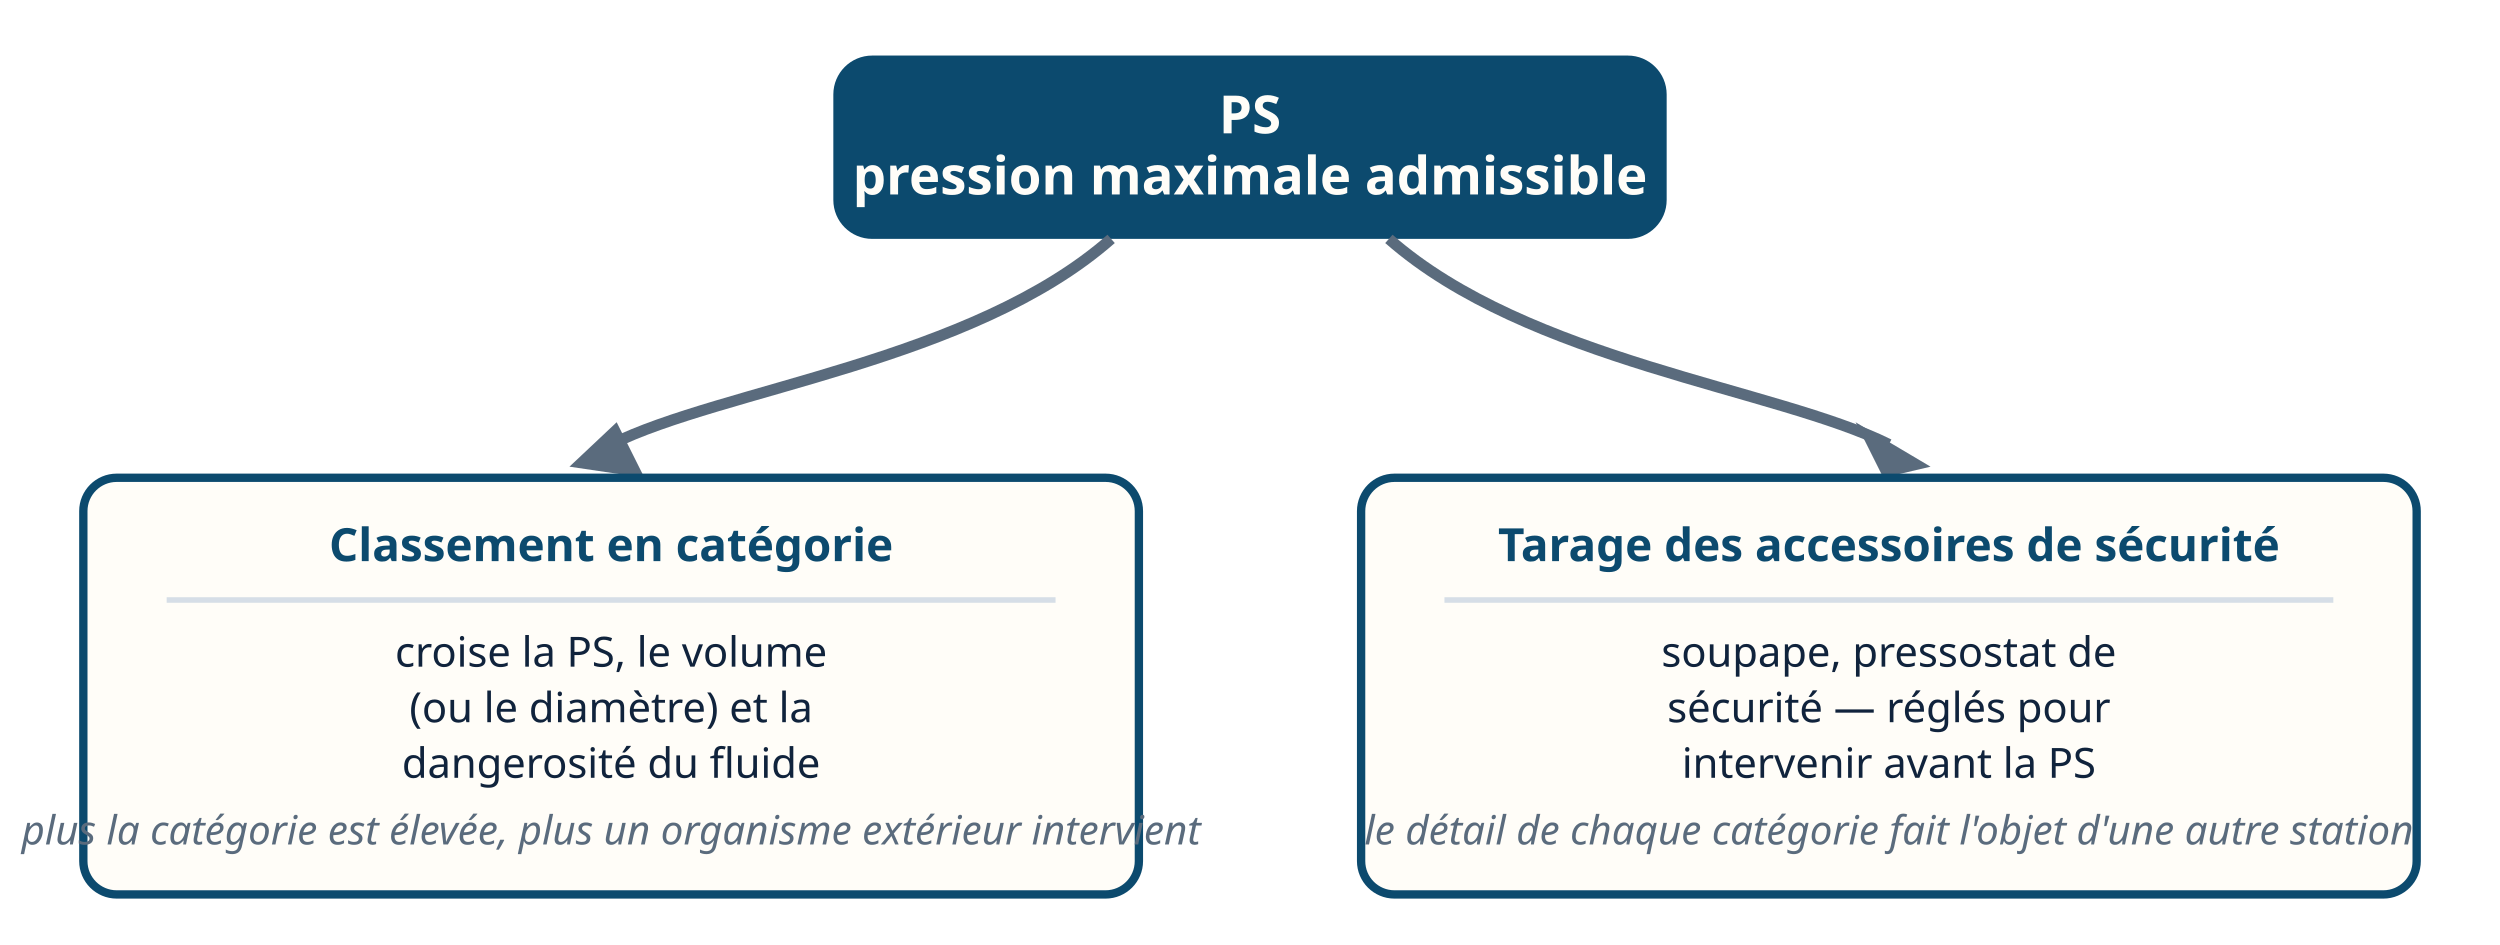
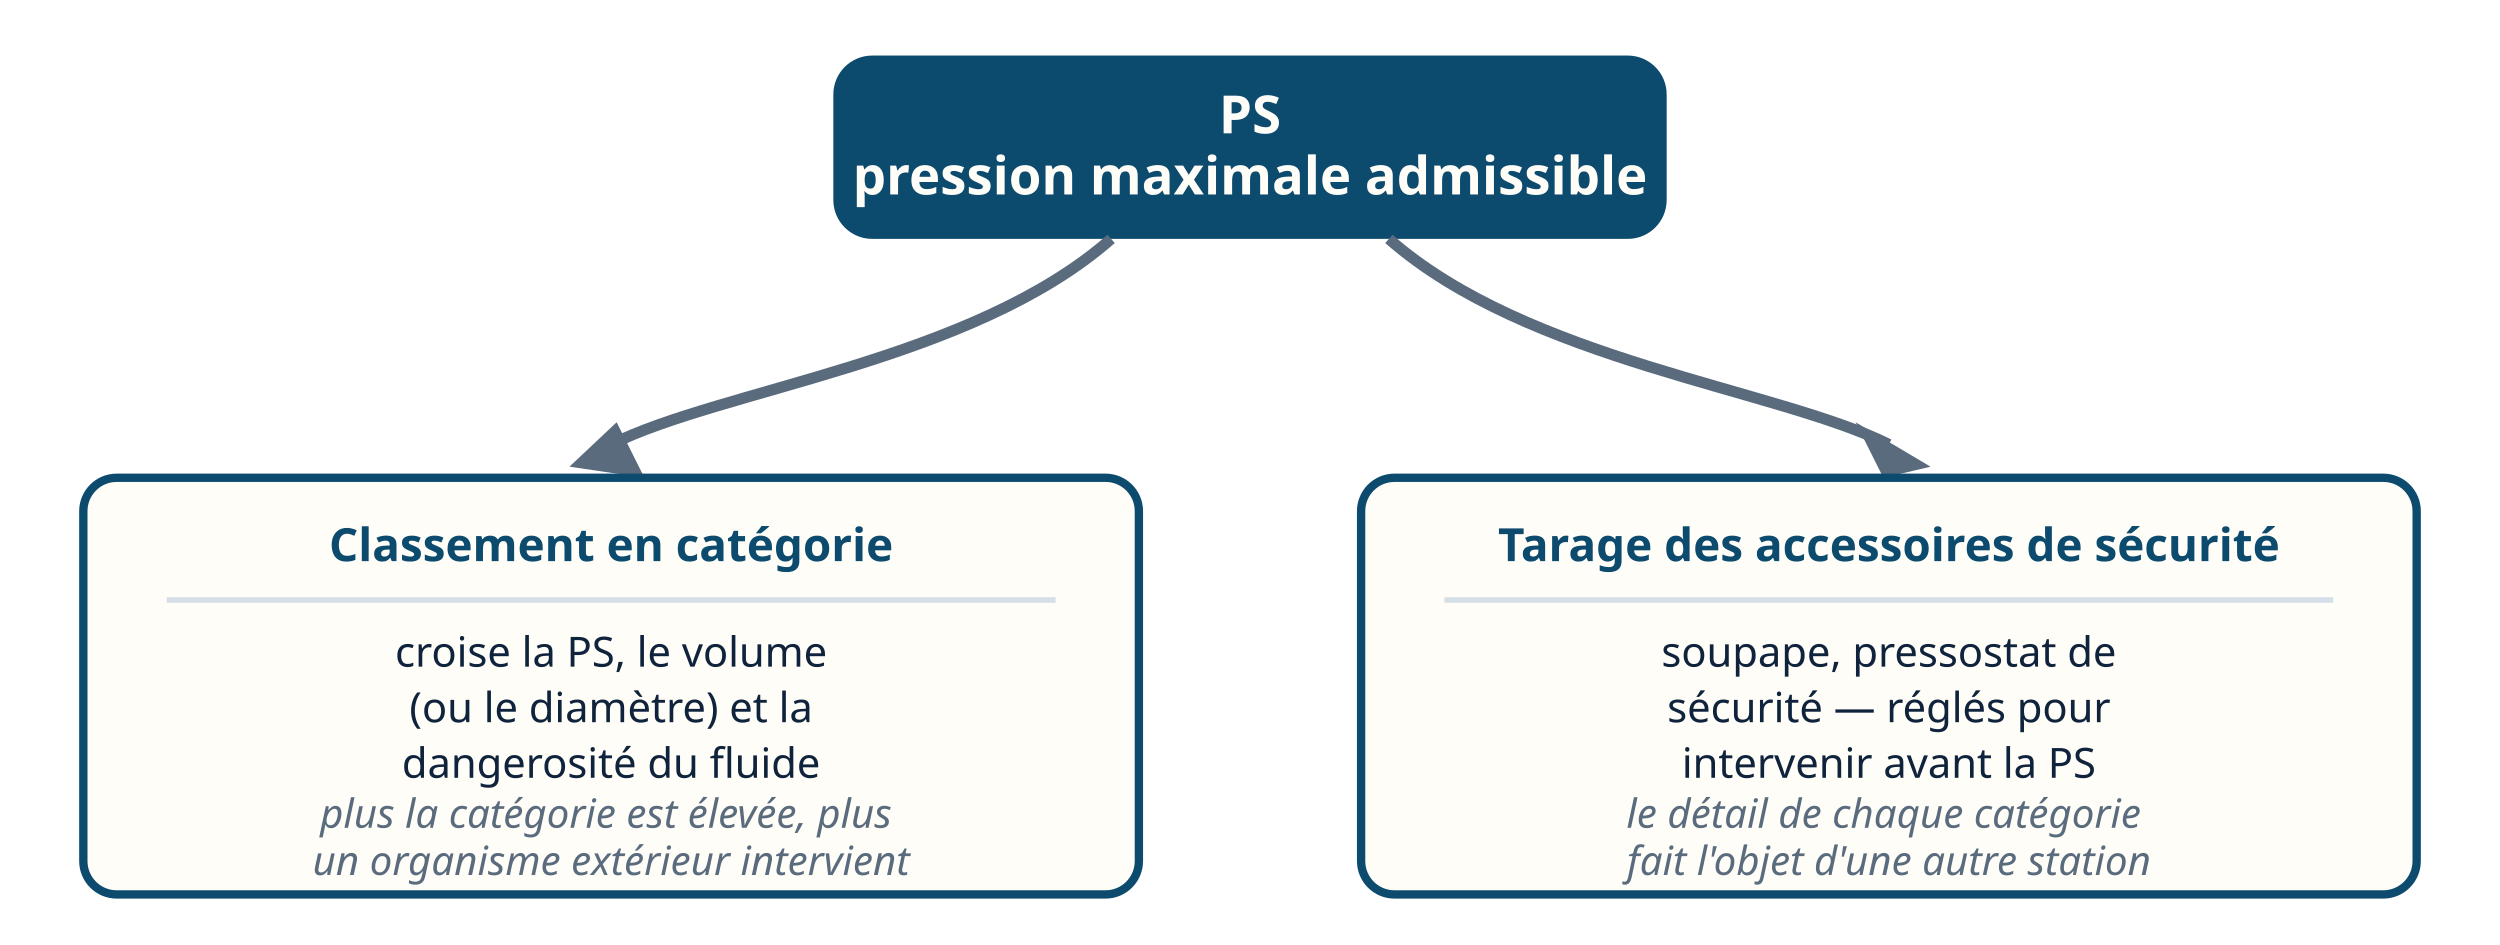
<svg xmlns="http://www.w3.org/2000/svg" viewBox="0 0 900 340" role="img" aria-labelledby="t-psr" aria-describedby="d-psr" font-family="Calibri, 'Segoe UI', sans-serif">
  <style>
    .ttl  { font-family:'Trebuchet MS',Calibri,sans-serif; font-weight:bold; font-size:19px; fill:#fffdf8; }
    .fam  { font-family:'Trebuchet MS',Calibri,sans-serif; font-weight:bold; font-size:16.5px; fill:#0c4a6e; }
    .lbl  { font-size:15px; fill:#10233c; }
    .note { font-size:14.5px; fill:#5a6b7d; font-style:italic; }
  </style>
  <rect x="300" y="20" width="300" height="66" rx="14" fill="#0c4a6e" />
  <text class="ttl" x="450" y="48" text-anchor="middle">PS</text>
  <text class="ttl" x="450" y="70" text-anchor="middle" font-size="15">pression maximale admissible</text>
  <path d="M 400 86 C 350 130 260 140 220 160" stroke="#5a6b7d" stroke-width="4" fill="none" />
  <polygon points="205,168 222,152 232,172" fill="#5a6b7d" />
  <path d="M 500 86 C 550 130 640 140 680 160" stroke="#5a6b7d" stroke-width="4" fill="none" />
  <polygon points="695,168 678,172 668,152" fill="#5a6b7d" />
  <rect x="30" y="172" width="380" height="150" rx="12" fill="#fffdf8" stroke="#0c4a6e" stroke-width="3" />
  <text class="fam" x="220" y="202" text-anchor="middle">Classement en catégorie</text>
  <line x1="60" y1="216" x2="380" y2="216" stroke="#d6dee7" stroke-width="2" />
  <text class="lbl" x="220" y="240" text-anchor="middle">croise la PS, le volume</text>
  <text class="lbl" x="220" y="260" text-anchor="middle">(ou le diamètre) et la</text>
  <text class="lbl" x="220" y="280" text-anchor="middle">dangerosité du fluide</text>
-   <text class="note" x="220" y="304" text-anchor="middle">plus la catégorie est élevée, plus un organisme extérieur intervient</text>
+   <text class="note" x="220" y="298" text-anchor="middle">
+     <tspan x="220" dy="0">plus la catégorie est élevée, plus</tspan>
+     <tspan x="220" dy="17">un organisme extérieur intervient</tspan>
+   </text>
  <rect x="490" y="172" width="380" height="150" rx="12" fill="#fffdf8" stroke="#0c4a6e" stroke-width="3" />
  <text class="fam" x="680" y="202" text-anchor="middle">Tarage des accessoires de sécurité</text>
  <line x1="520" y1="216" x2="840" y2="216" stroke="#d6dee7" stroke-width="2" />
  <text class="lbl" x="680" y="240" text-anchor="middle">soupape, pressostat de</text>
  <text class="lbl" x="680" y="260" text-anchor="middle">sécurité — réglés pour</text>
  <text class="lbl" x="680" y="280" text-anchor="middle">intervenir avant la PS</text>
-   <text class="note" x="680" y="304" text-anchor="middle">le détail de chaque catégorie fait l'objet d'une autre station</text>
+   <text class="note" x="680" y="298" text-anchor="middle">
+     <tspan x="680" dy="0">le détail de chaque catégorie</tspan>
+     <tspan x="680" dy="17">fait l'objet d'une autre station</tspan>
+   </text>
</svg>
